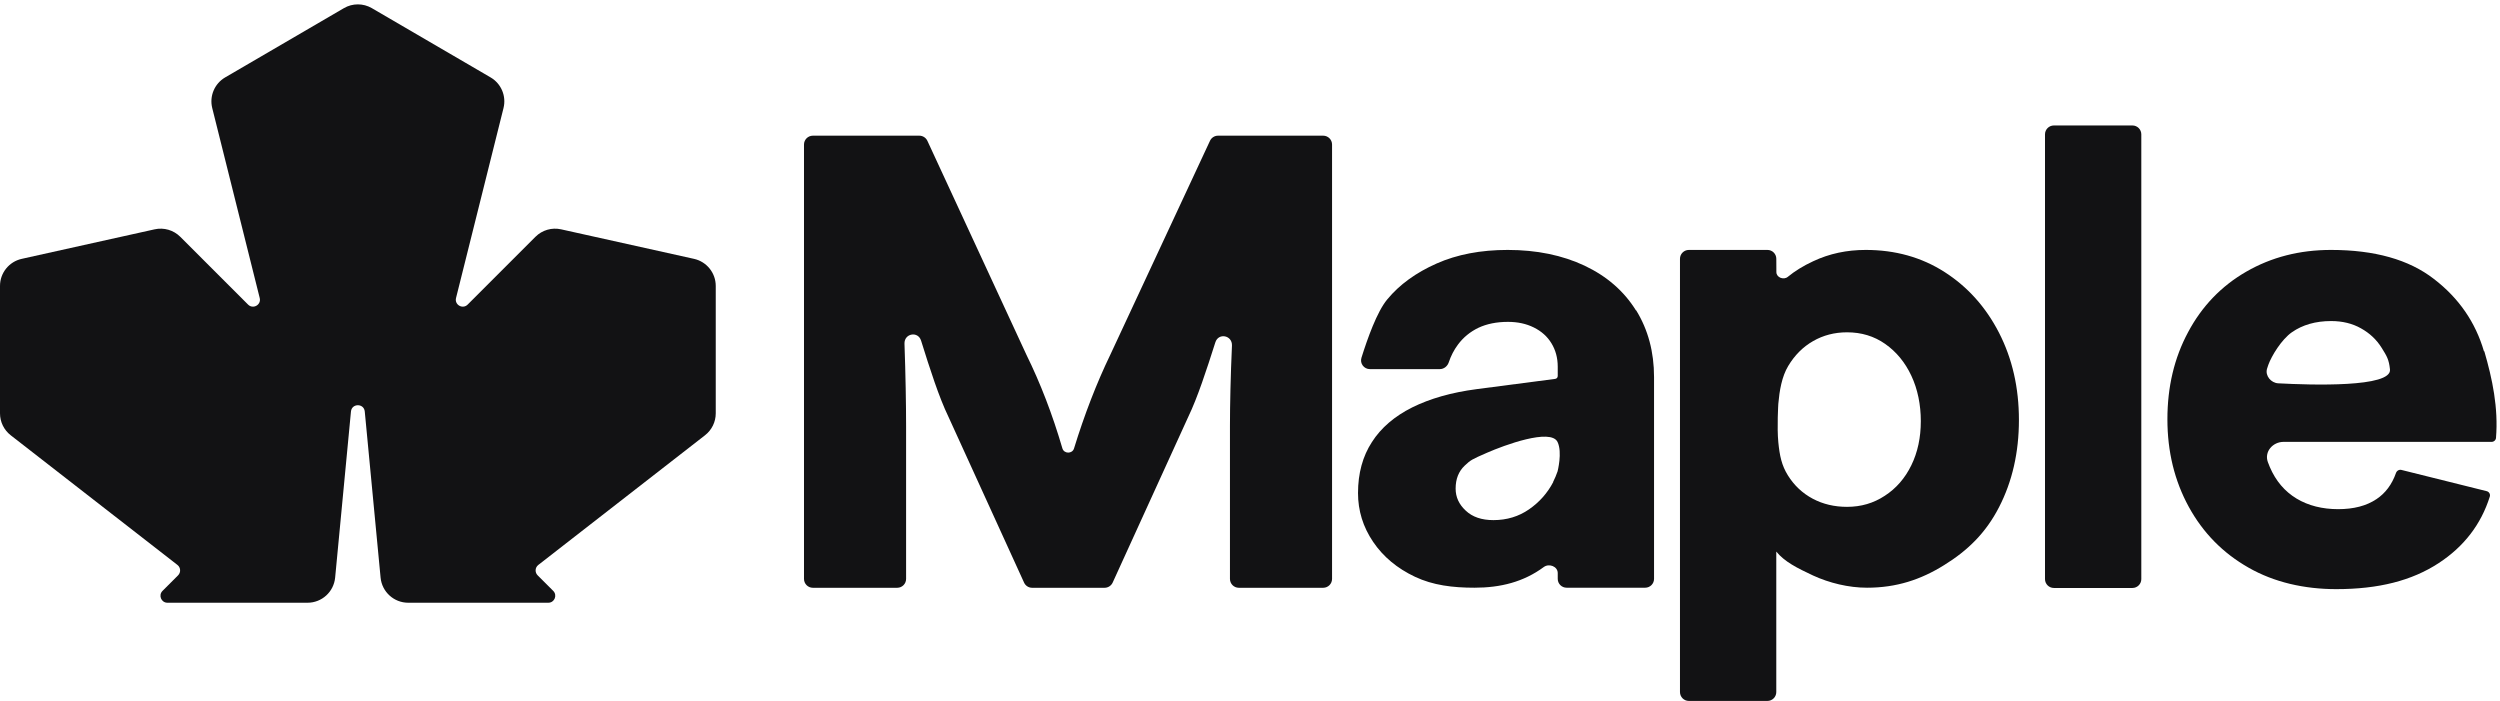
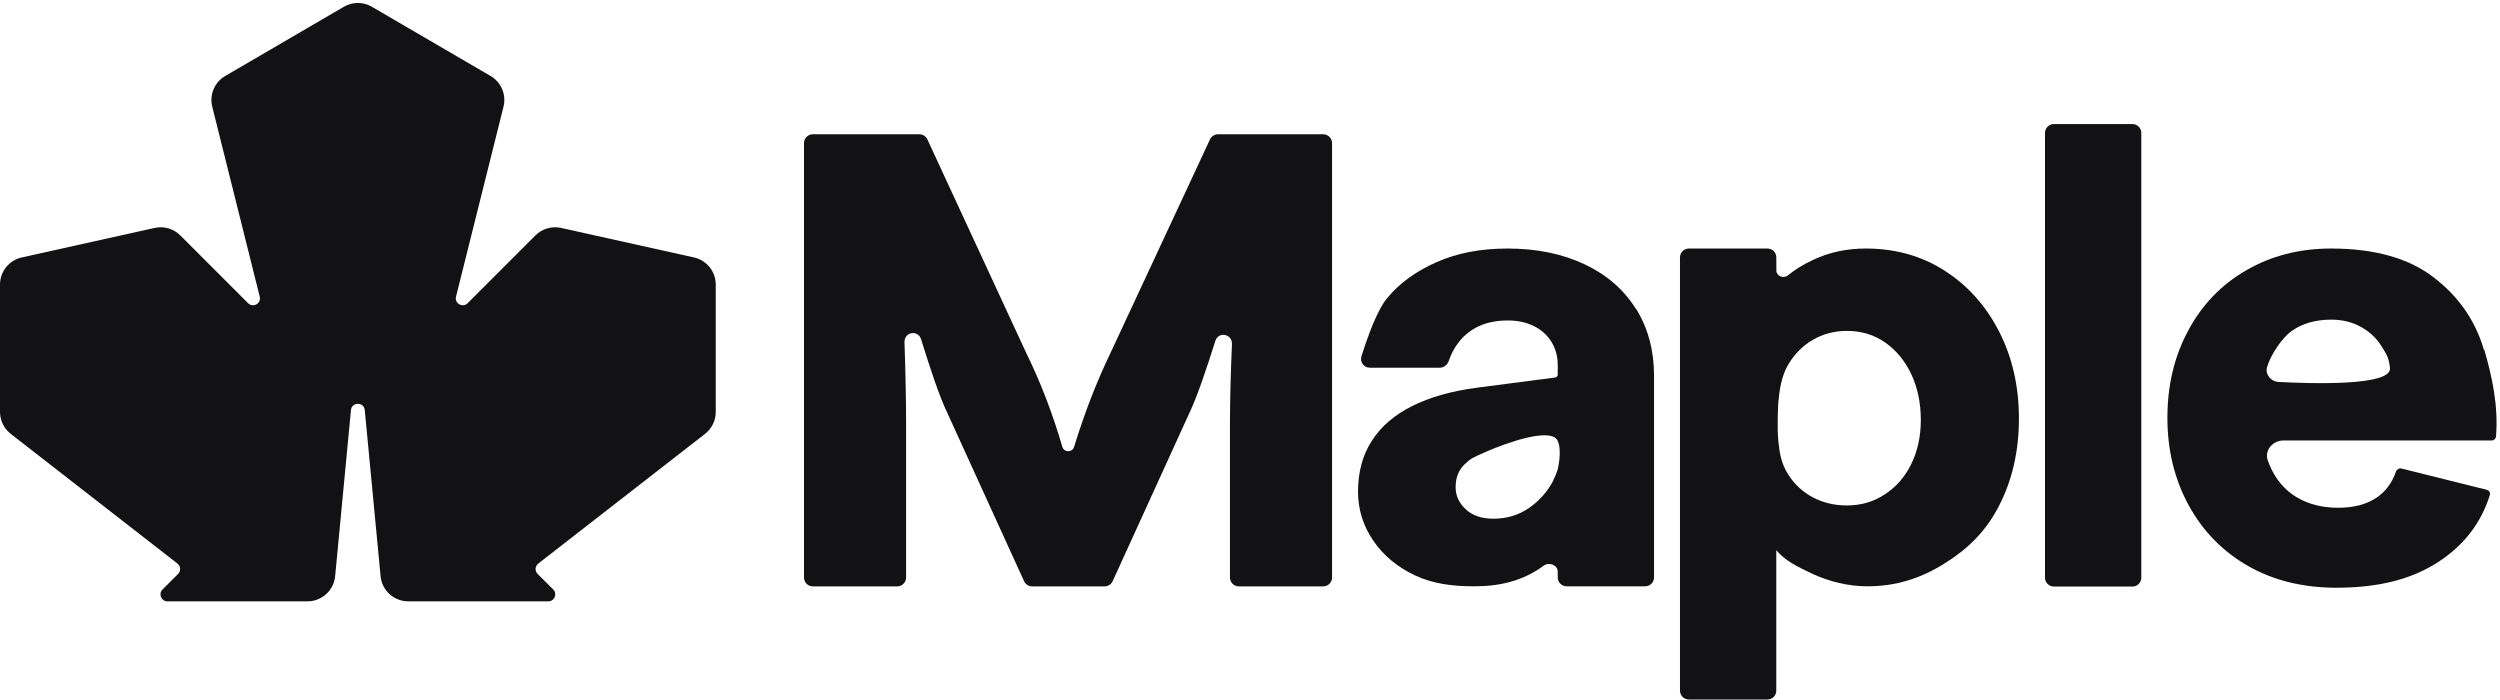
- <svg xmlns="http://www.w3.org/2000/svg" color="#121214" width="107" height="30" viewBox="0 0 107 30" fill="none">
+ <svg xmlns="http://www.w3.org/2000/svg" color="#121214" viewBox="0.000 0.060 107.000 29.940" fill="none">
  <path d="M20.997 3.313C21.453 3.579 21.678 4.114 21.55 4.626L19.518 12.755C19.445 13.047 19.803 13.249 20.015 13.037L22.918 10.134C23.205 9.848 23.618 9.727 24.014 9.815L29.704 11.079C30.247 11.2 30.634 11.682 30.634 12.238V17.692C30.634 18.058 30.465 18.404 30.175 18.629L23.039 24.18C22.898 24.289 22.885 24.497 23.011 24.624L23.678 25.29C23.865 25.477 23.733 25.797 23.468 25.797H17.471C16.859 25.797 16.347 25.331 16.289 24.722L15.612 17.613C15.578 17.254 15.056 17.254 15.021 17.613L14.344 24.722C14.286 25.331 13.775 25.797 13.163 25.797H7.166C6.901 25.797 6.769 25.477 6.956 25.29L7.622 24.624C7.748 24.497 7.736 24.289 7.595 24.18L0.458 18.629C0.169 18.404 0 18.058 0 17.692V12.238C0 11.682 0.386 11.2 0.93 11.079L6.619 9.815C7.015 9.727 7.429 9.848 7.716 10.135L10.618 13.037C10.831 13.249 11.189 13.047 11.116 12.755L9.084 4.626C8.956 4.114 9.181 3.579 9.637 3.313L14.719 0.349C15.088 0.133 15.545 0.133 15.915 0.349L20.997 3.313Z" fill="#121214" />
  <path d="M34.791 25.157C34.581 25.157 34.411 24.987 34.411 24.777V6.186C34.411 5.977 34.581 5.807 34.791 5.807H39.347C39.495 5.807 39.629 5.893 39.692 6.027L43.931 15.185C44.529 16.4 45.044 17.733 45.47 19.189C45.54 19.43 45.894 19.433 45.968 19.194C46.416 17.739 46.934 16.4 47.52 15.185L51.788 6.026C51.85 5.892 51.985 5.807 52.132 5.807H56.632C56.842 5.807 57.012 5.977 57.012 6.186V24.777C57.012 24.987 56.842 25.157 56.632 25.157H53.022C52.812 25.157 52.642 24.987 52.642 24.777V18.235C52.642 17.33 52.671 16.061 52.728 14.792C52.747 14.349 52.151 14.23 52.017 14.652C51.638 15.842 51.253 17.021 50.862 17.831L47.622 24.935C47.56 25.07 47.425 25.157 47.276 25.157H44.175C44.026 25.157 43.891 25.07 43.83 24.935L40.59 17.831C40.191 17.006 39.802 15.797 39.422 14.579C39.291 14.158 38.696 14.269 38.712 14.711C38.758 16.01 38.781 17.312 38.781 18.235V24.777C38.781 24.987 38.611 25.157 38.401 25.157H34.791Z" fill="#121214" />
  <path d="M72.283 30C72.073 30 71.903 29.83 71.903 29.62V11.077C71.903 10.867 72.073 10.697 72.283 10.697H75.647C75.856 10.697 76.026 10.866 76.026 11.075L76.029 11.647C76.03 11.878 76.34 11.996 76.518 11.849C76.819 11.601 77.182 11.377 77.607 11.18C78.302 10.853 79.047 10.697 79.856 10.697C81.111 10.697 82.239 11.009 83.225 11.641C84.211 12.272 84.991 13.138 85.559 14.244C86.126 15.351 86.41 16.592 86.41 17.976C86.41 19.359 86.126 20.608 85.559 21.707C84.991 22.814 84.211 23.568 83.211 24.185C82.211 24.81 81.166 25.154 79.91 25.154C79.116 25.154 78.295 24.951 77.6 24.632C76.904 24.306 76.379 24.041 76.025 23.608V29.62C76.025 29.83 75.855 30 75.645 30H72.283ZM80.671 21.218C81.154 20.906 81.537 20.466 81.806 19.912C82.076 19.359 82.211 18.728 82.211 18.025C82.211 17.323 82.076 16.656 81.806 16.082C81.537 15.507 81.161 15.053 80.686 14.72C80.21 14.386 79.664 14.223 79.054 14.223C78.515 14.223 78.032 14.351 77.6 14.599C77.167 14.847 76.812 15.202 76.536 15.663C76.259 16.124 76.162 16.721 76.112 17.281C76.112 17.281 76.049 18.287 76.112 18.927C76.169 19.501 76.252 19.912 76.521 20.345C76.791 20.778 77.146 21.111 77.585 21.345C78.025 21.579 78.515 21.693 79.054 21.693C79.65 21.693 80.189 21.537 80.671 21.218Z" fill="#121214" />
  <path d="M91.648 24.786C91.648 24.995 91.478 25.165 91.268 25.165H87.906C87.696 25.165 87.526 24.995 87.526 24.786V5.75C87.526 5.54 87.696 5.37 87.906 5.37H91.268C91.478 5.37 91.648 5.54 91.648 5.75V24.786Z" fill="#121214" />
  <path d="M70.023 13.283C70.021 13.285 70.018 13.284 70.017 13.282C69.506 12.461 68.776 11.824 67.82 11.371C66.87 10.924 65.77 10.697 64.529 10.697C63.38 10.697 62.365 10.889 61.486 11.279C60.606 11.669 59.897 12.18 59.372 12.818C58.935 13.342 58.528 14.49 58.27 15.313C58.194 15.555 58.377 15.798 58.63 15.798H61.624C61.8 15.798 61.951 15.675 62.007 15.508C62.1 15.229 62.231 14.976 62.401 14.748C62.628 14.443 62.919 14.202 63.273 14.031C63.635 13.861 64.053 13.776 64.543 13.776C64.954 13.776 65.323 13.854 65.65 14.017C65.976 14.18 66.224 14.4 66.401 14.691C66.579 14.982 66.671 15.316 66.671 15.691V16.094C66.671 16.156 66.625 16.208 66.564 16.216L63.195 16.656C62.117 16.798 61.202 17.061 60.443 17.437C59.691 17.813 59.109 18.309 58.719 18.919C58.322 19.529 58.123 20.26 58.123 21.104C58.123 21.856 58.336 22.551 58.769 23.19C59.201 23.828 59.797 24.325 60.563 24.687C61.33 25.049 62.174 25.154 63.11 25.154C64.224 25.154 65.21 24.907 66.075 24.268C66.303 24.101 66.671 24.244 66.671 24.527V24.775C66.671 24.985 66.841 25.154 67.051 25.154H70.413C70.623 25.154 70.793 24.985 70.793 24.775V16.138C70.793 15.062 70.538 14.113 70.029 13.284C70.028 13.282 70.025 13.281 70.023 13.283ZM66.476 20.629C66.478 20.629 66.479 20.631 66.478 20.632C66.23 21.106 65.883 21.495 65.444 21.799C65.004 22.105 64.493 22.261 63.919 22.261C63.415 22.261 63.018 22.126 62.734 21.856C62.443 21.587 62.301 21.274 62.301 20.913C62.301 20.501 62.429 20.175 62.691 19.927C62.954 19.685 62.962 19.675 63.657 19.372C64.353 19.068 66.375 18.311 66.664 18.919C66.875 19.362 66.664 20.175 66.664 20.175C66.608 20.33 66.551 20.478 66.474 20.626C66.473 20.627 66.474 20.629 66.476 20.629Z" fill="#121214" />
  <path d="M106.314 15.039C105.952 13.797 105.243 12.762 104.171 11.939C103.1 11.109 101.632 10.697 99.766 10.697C98.418 10.697 97.213 11.009 96.141 11.627C95.07 12.244 94.24 13.109 93.651 14.216C93.055 15.323 92.765 16.564 92.765 17.947C92.765 19.331 93.07 20.579 93.68 21.693C94.29 22.807 95.141 23.672 96.241 24.297C97.333 24.921 98.624 25.215 99.993 25.215C101.809 25.215 103.228 24.85 104.37 24.105C105.456 23.397 106.189 22.445 106.563 21.256C106.596 21.154 106.533 21.047 106.43 21.022L102.782 20.113C102.683 20.088 102.582 20.147 102.548 20.244C102.377 20.732 102.098 21.105 101.717 21.36C101.284 21.651 100.738 21.792 100.071 21.792C99.404 21.792 98.794 21.643 98.291 21.338C97.787 21.033 97.404 20.586 97.149 19.991C97.118 19.921 97.09 19.85 97.064 19.777C96.904 19.337 97.269 18.912 97.738 18.912H106.643C106.74 18.912 106.822 18.839 106.829 18.742C106.933 17.456 106.675 16.221 106.328 15.032L106.314 15.039ZM97.507 16.406C97.199 16.389 96.943 16.082 97.028 15.786C97.044 15.732 97.062 15.675 97.085 15.613C97.223 15.234 97.646 14.53 98.099 14.216C98.547 13.905 99.106 13.741 99.773 13.741C100.256 13.741 100.688 13.847 101.05 14.053C101.419 14.258 101.717 14.535 101.937 14.89C102.157 15.245 102.246 15.381 102.291 15.813C102.373 16.59 98.92 16.482 97.507 16.406Z" fill="#121214" />
</svg>
